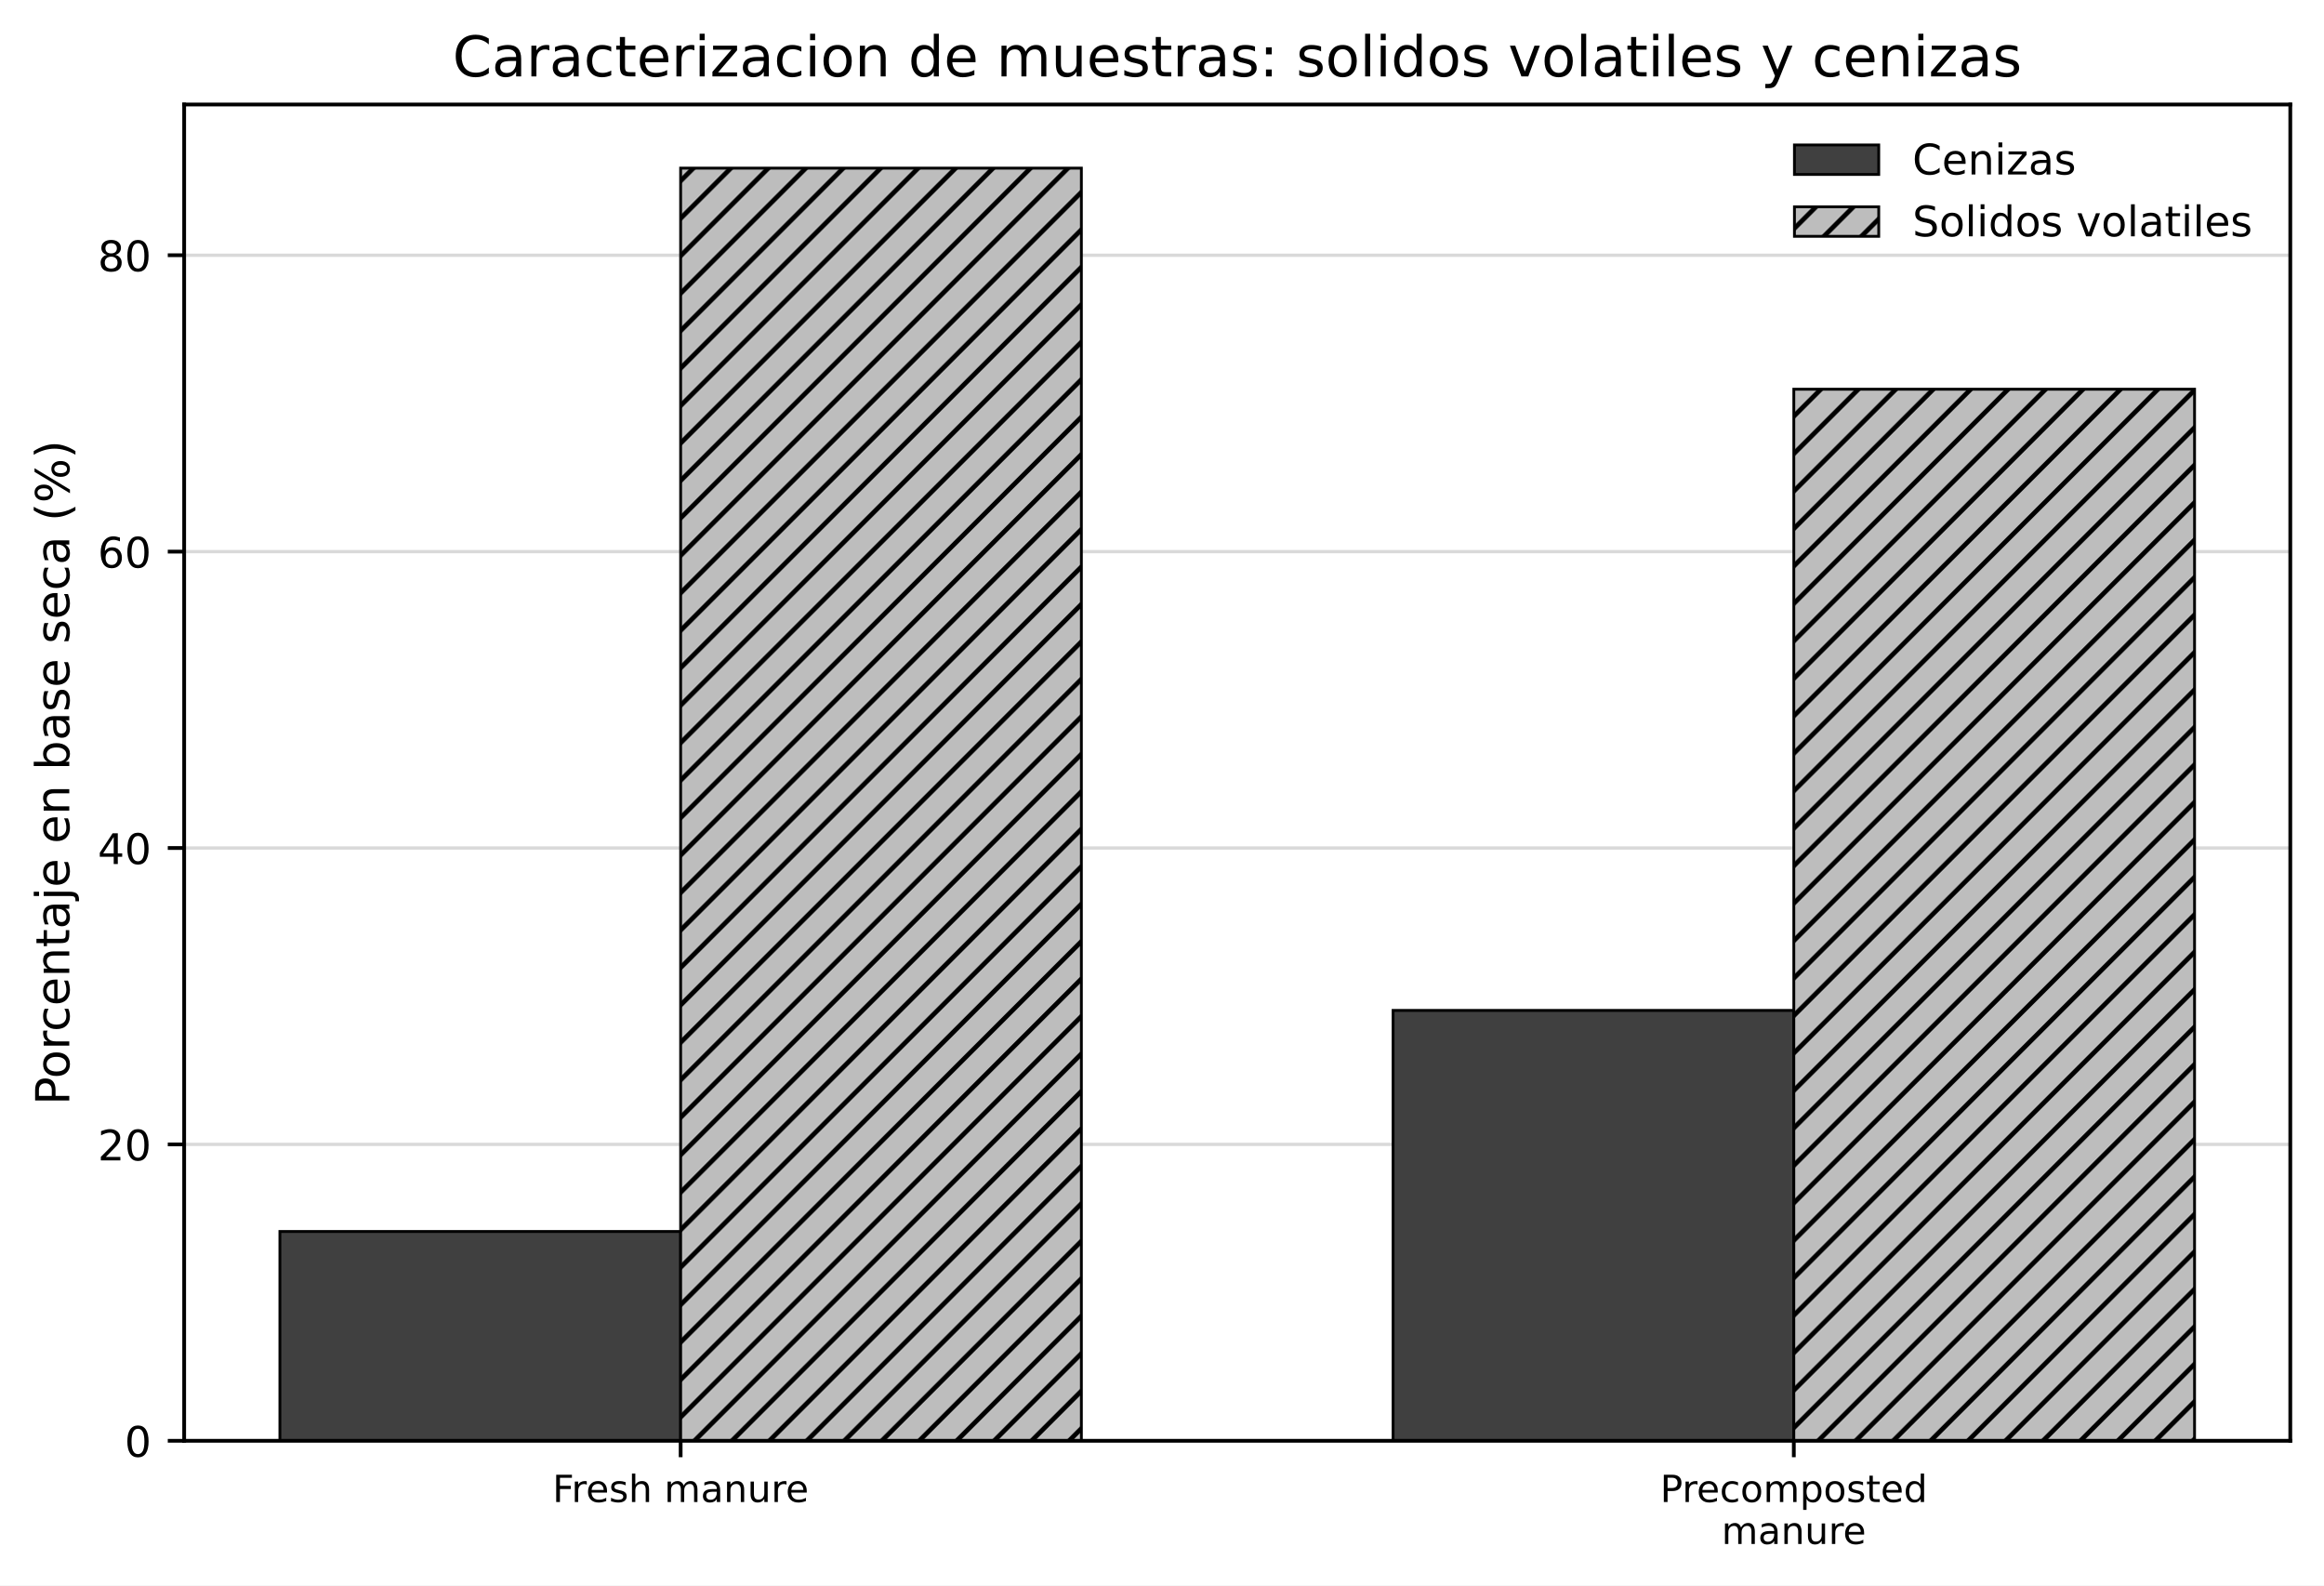
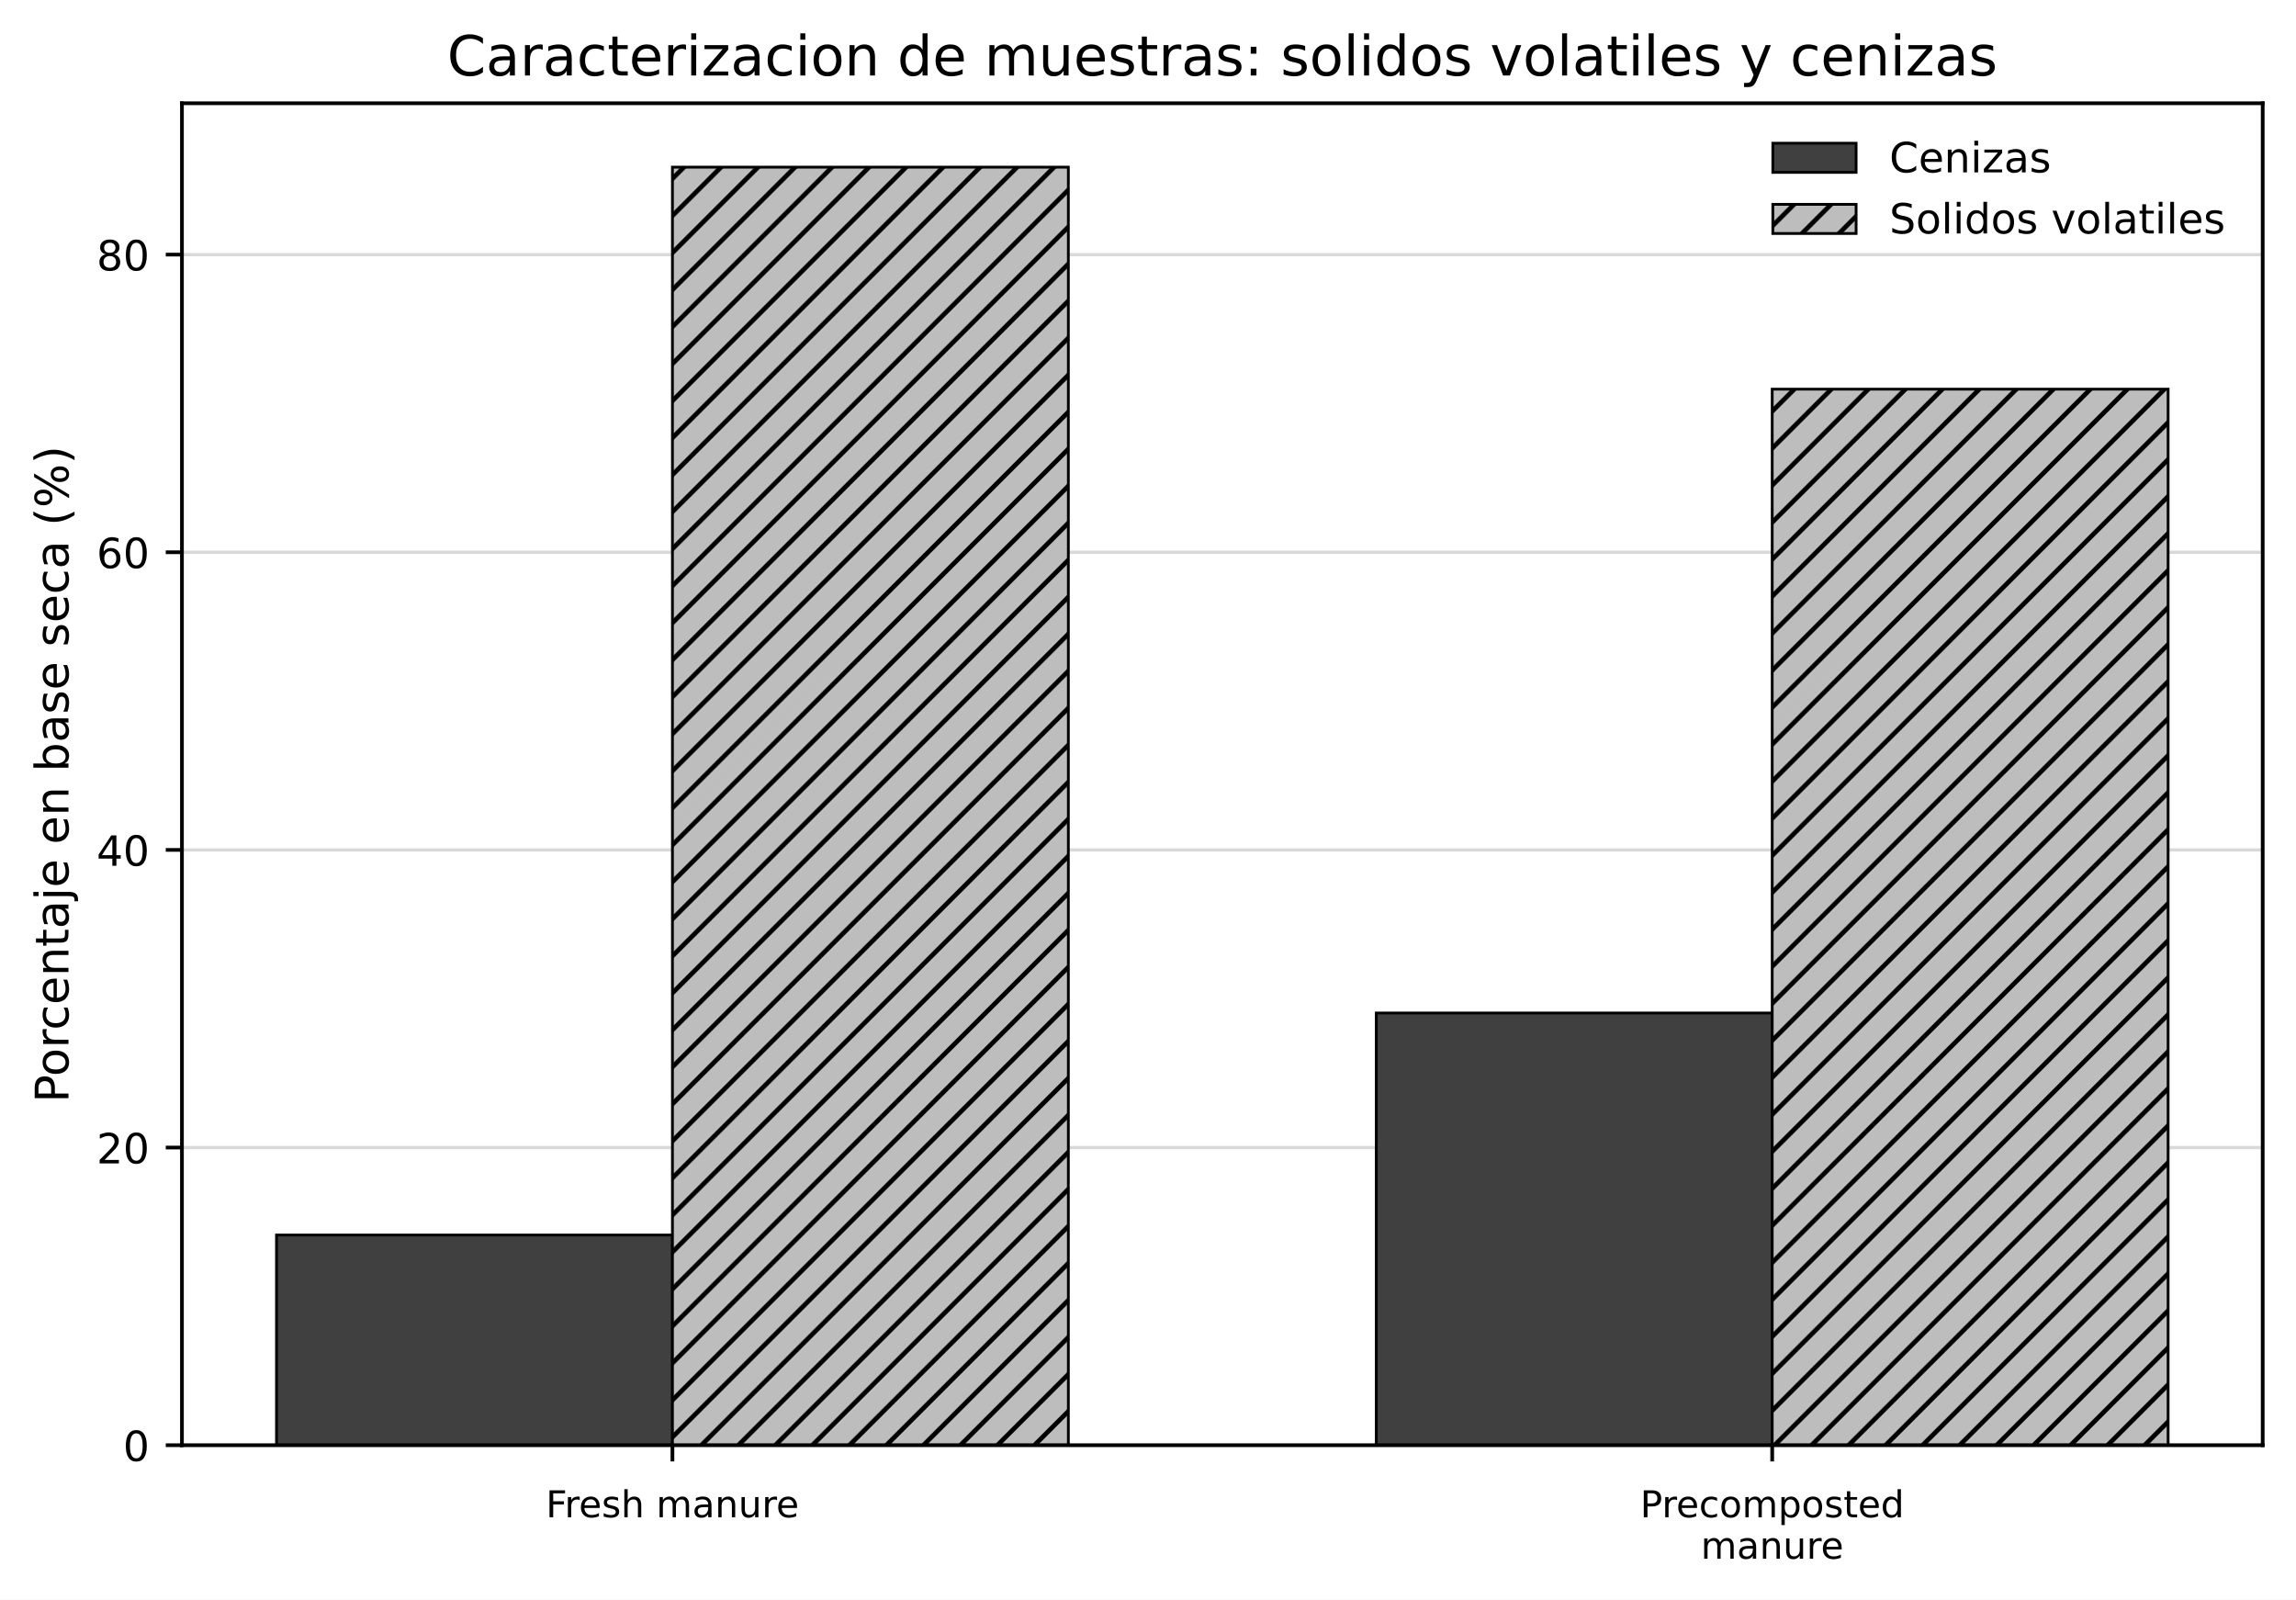
- <svg xmlns="http://www.w3.org/2000/svg" xmlns:xlink="http://www.w3.org/1999/xlink" width="496.331pt" height="338.587pt" viewBox="0 0 496.331 338.587" version="1.1">
+ <svg xmlns="http://www.w3.org/2000/svg" xmlns:xlink="http://www.w3.org/1999/xlink" width="496.331pt" height="345.787pt" viewBox="0 0 496.331 345.787" version="1.1">
  <defs>
    <style type="text/css">*{stroke-linejoin: round; stroke-linecap: butt}</style>
  </defs>
  <g id="figure_1">
    <g id="patch_1">
-       <path d="M 0 338.587  L 496.331 338.587  L 496.331 0  L 0 0  z " style="fill: #ffffff" />
+       <path d="M 0 345.787  L 496.331 345.787  L 496.331 0  L 0 0  z " style="fill: #ffffff" />
    </g>
    <g id="axes_1">
      <g id="patch_2">
-         <path d="M 39.331 307.686  L 489.131 307.686  L 489.131 22.318  L 39.331 22.318  z " style="fill: #ffffff" />
+         <path d="M 39.331 312.386  L 489.131 312.386  L 489.131 22.318  L 39.331 22.318  z " style="fill: #ffffff" />
      </g>
      <g id="matplotlib.axis_1">
        <g id="xtick_1">
          <g id="line2d_1">
            <defs>
-               <path id="mfd0c6f44c0" d="M 0 0  L 0 3.5  " style="stroke: #000000; stroke-width: 0.8" />
+               <path id="m528e755104" d="M 0 0  L 0 3.5  " style="stroke: #000000; stroke-width: 0.8" />
            </defs>
            <g>
-               <use xlink:href="#mfd0c6f44c0" x="145.362" y="307.686" style="stroke: #000000; stroke-width: 0.8" />
+               <use xlink:href="#m528e755104" x="145.362" y="312.386" style="stroke: #000000; stroke-width: 0.8" />
            </g>
          </g>
          <g id="text_1">
-             <text style="font-size: 8px; font-family: 'DejaVu Sans'; text-anchor: middle" x="145.362" y="320.765" transform="rotate(-0 145.3617 320.7649)">Fresh manure</text>
+             <text style="font-size: 8px; font-family: 'DejaVu Sans'; text-anchor: middle" x="145.362" y="327.965" transform="rotate(-0 145.3617 327.9649)">Fresh manure</text>
          </g>
        </g>
        <g id="xtick_2">
          <g id="line2d_2">
            <g>
-               <use xlink:href="#mfd0c6f44c0" x="383.1" y="307.686" style="stroke: #000000; stroke-width: 0.8" />
+               <use xlink:href="#m528e755104" x="383.1" y="312.386" style="stroke: #000000; stroke-width: 0.8" />
            </g>
          </g>
          <g id="text_2">
-             <text style="font-size: 8px; font-family: 'DejaVu Sans'" transform="translate(354.5595 320.7649)">Precomposted</text>
-             <text style="font-size: 8px; font-family: 'DejaVu Sans'" transform="translate(367.6664 329.7231)">manure</text>
+             <text style="font-size: 8px; font-family: 'DejaVu Sans'" transform="translate(354.5595 327.9649)">Precomposted</text>
+             <text style="font-size: 8px; font-family: 'DejaVu Sans'" transform="translate(367.6664 336.9231)">manure</text>
          </g>
        </g>
      </g>
      <g id="matplotlib.axis_2">
        <g id="ytick_1">
          <g id="line2d_3">
-             <path d="M 39.331 307.686  L 489.131 307.686  " clip-path="url(#p6fd8c43c1c)" style="fill: none; stroke: #d9d9d9; stroke-width: 0.7; stroke-linecap: square" />
+             <path d="M 39.331 312.386  L 489.131 312.386  " clip-path="url(#pdfc8e7b753)" style="fill: none; stroke: #d9d9d9; stroke-width: 0.7; stroke-linecap: square" />
          </g>
          <g id="line2d_4">
            <defs>
-               <path id="mdd7c292d10" d="M 0 0  L -3.5 0  " style="stroke: #000000; stroke-width: 0.8" />
+               <path id="m5f6c594308" d="M 0 0  L -3.5 0  " style="stroke: #000000; stroke-width: 0.8" />
            </defs>
            <g>
-               <use xlink:href="#mdd7c292d10" x="39.331" y="307.686" style="stroke: #000000; stroke-width: 0.8" />
+               <use xlink:href="#m5f6c594308" x="39.331" y="312.386" style="stroke: #000000; stroke-width: 0.8" />
            </g>
          </g>
          <g id="text_3">
-             <text style="font-size: 9px; font-family: 'DejaVu Sans'; text-anchor: end" x="32.331" y="311.105" transform="rotate(-0 32.33062 311.1054)">0</text>
+             <text style="font-size: 9px; font-family: 'DejaVu Sans'; text-anchor: end" x="32.331" y="315.805" transform="rotate(-0 32.33062 315.8054)">0</text>
          </g>
        </g>
        <g id="ytick_2">
          <g id="line2d_5">
-             <path d="M 39.331 244.391  L 489.131 244.391  " clip-path="url(#p6fd8c43c1c)" style="fill: none; stroke: #d9d9d9; stroke-width: 0.7; stroke-linecap: square" />
+             <path d="M 39.331 248.049  L 489.131 248.049  " clip-path="url(#pdfc8e7b753)" style="fill: none; stroke: #d9d9d9; stroke-width: 0.7; stroke-linecap: square" />
          </g>
          <g id="line2d_6">
            <g>
-               <use xlink:href="#mdd7c292d10" x="39.331" y="244.391" style="stroke: #000000; stroke-width: 0.8" />
+               <use xlink:href="#m5f6c594308" x="39.331" y="248.049" style="stroke: #000000; stroke-width: 0.8" />
            </g>
          </g>
          <g id="text_4">
-             <text style="font-size: 9px; font-family: 'DejaVu Sans'; text-anchor: end" x="32.331" y="247.81" transform="rotate(-0 32.33062 247.8105)">20</text>
+             <text style="font-size: 9px; font-family: 'DejaVu Sans'; text-anchor: end" x="32.331" y="251.468" transform="rotate(-0 32.33062 251.468)">20</text>
          </g>
        </g>
        <g id="ytick_3">
          <g id="line2d_7">
-             <path d="M 39.331 181.096  L 489.131 181.096  " clip-path="url(#p6fd8c43c1c)" style="fill: none; stroke: #d9d9d9; stroke-width: 0.7; stroke-linecap: square" />
+             <path d="M 39.331 183.711  L 489.131 183.711  " clip-path="url(#pdfc8e7b753)" style="fill: none; stroke: #d9d9d9; stroke-width: 0.7; stroke-linecap: square" />
          </g>
          <g id="line2d_8">
            <g>
-               <use xlink:href="#mdd7c292d10" x="39.331" y="181.096" style="stroke: #000000; stroke-width: 0.8" />
+               <use xlink:href="#m5f6c594308" x="39.331" y="183.711" style="stroke: #000000; stroke-width: 0.8" />
            </g>
          </g>
          <g id="text_5">
-             <text style="font-size: 9px; font-family: 'DejaVu Sans'; text-anchor: end" x="32.331" y="184.515" transform="rotate(-0 32.33062 184.5155)">40</text>
+             <text style="font-size: 9px; font-family: 'DejaVu Sans'; text-anchor: end" x="32.331" y="187.131" transform="rotate(-0 32.33062 187.1306)">40</text>
          </g>
        </g>
        <g id="ytick_4">
          <g id="line2d_9">
-             <path d="M 39.331 117.801  L 489.131 117.801  " clip-path="url(#p6fd8c43c1c)" style="fill: none; stroke: #d9d9d9; stroke-width: 0.7; stroke-linecap: square" />
+             <path d="M 39.331 119.374  L 489.131 119.374  " clip-path="url(#pdfc8e7b753)" style="fill: none; stroke: #d9d9d9; stroke-width: 0.7; stroke-linecap: square" />
          </g>
          <g id="line2d_10">
            <g>
-               <use xlink:href="#mdd7c292d10" x="39.331" y="117.801" style="stroke: #000000; stroke-width: 0.8" />
+               <use xlink:href="#m5f6c594308" x="39.331" y="119.374" style="stroke: #000000; stroke-width: 0.8" />
            </g>
          </g>
          <g id="text_6">
-             <text style="font-size: 9px; font-family: 'DejaVu Sans'; text-anchor: end" x="32.331" y="121.221" transform="rotate(-0 32.33062 121.2205)">60</text>
+             <text style="font-size: 9px; font-family: 'DejaVu Sans'; text-anchor: end" x="32.331" y="122.793" transform="rotate(-0 32.33062 122.7931)">60</text>
          </g>
        </g>
        <g id="ytick_5">
          <g id="line2d_11">
-             <path d="M 39.331 54.506  L 489.131 54.506  " clip-path="url(#p6fd8c43c1c)" style="fill: none; stroke: #d9d9d9; stroke-width: 0.7; stroke-linecap: square" />
+             <path d="M 39.331 55.036  L 489.131 55.036  " clip-path="url(#pdfc8e7b753)" style="fill: none; stroke: #d9d9d9; stroke-width: 0.7; stroke-linecap: square" />
          </g>
          <g id="line2d_12">
            <g>
-               <use xlink:href="#mdd7c292d10" x="39.331" y="54.506" style="stroke: #000000; stroke-width: 0.8" />
+               <use xlink:href="#m5f6c594308" x="39.331" y="55.036" style="stroke: #000000; stroke-width: 0.8" />
            </g>
          </g>
          <g id="text_7">
-             <text style="font-size: 9px; font-family: 'DejaVu Sans'; text-anchor: end" x="32.331" y="57.926" transform="rotate(-0 32.33062 57.92557)">80</text>
+             <text style="font-size: 9px; font-family: 'DejaVu Sans'; text-anchor: end" x="32.331" y="58.456" transform="rotate(-0 32.33062 58.45571)">80</text>
          </g>
        </g>
        <g id="text_8">
-           <text style="font-size: 10px; font-family: 'DejaVu Sans'; text-anchor: middle" x="14.798" y="165.002" transform="rotate(-90 14.79844 165.0021)">Porcentaje en base seca (%)</text>
+           <text style="font-size: 10px; font-family: 'DejaVu Sans'; text-anchor: middle" x="14.798" y="167.352" transform="rotate(-90 14.79844 167.3521)">Porcentaje en base seca (%)</text>
        </g>
      </g>
      <g id="patch_3">
-         <path d="M 59.776 307.686  L 145.362 307.686  L 145.362 262.99  L 59.776 262.99  z " clip-path="url(#p6fd8c43c1c)" style="fill: #404040; stroke: #000000; stroke-width: 0.6; stroke-linejoin: miter" />
+         <path d="M 59.776 312.386  L 145.362 312.386  L 145.362 266.954  L 59.776 266.954  z " clip-path="url(#pdfc8e7b753)" style="fill: #404040; stroke: #000000; stroke-width: 0.6; stroke-linejoin: miter" />
      </g>
      <g id="patch_4">
-         <path d="M 297.514 307.686  L 383.1 307.686  L 383.1 215.778  L 297.514 215.778  z " clip-path="url(#p6fd8c43c1c)" style="fill: #404040; stroke: #000000; stroke-width: 0.6; stroke-linejoin: miter" />
+         <path d="M 297.514 312.386  L 383.1 312.386  L 383.1 218.964  L 297.514 218.964  z " clip-path="url(#pdfc8e7b753)" style="fill: #404040; stroke: #000000; stroke-width: 0.6; stroke-linejoin: miter" />
      </g>
      <g id="patch_5">
-         <path d="M 145.362 307.686  L 230.947 307.686  L 230.947 35.907  L 145.362 35.907  z " clip-path="url(#p6fd8c43c1c)" style="fill: url(#h754b7c1b89); stroke: #000000; stroke-width: 0.6; stroke-linejoin: miter" />
+         <path d="M 145.362 312.386  L 230.947 312.386  L 230.947 36.131  L 145.362 36.131  z " clip-path="url(#pdfc8e7b753)" style="fill: url(#hb5d4234033); stroke: #000000; stroke-width: 0.6; stroke-linejoin: miter" />
      </g>
      <g id="patch_6">
-         <path d="M 383.1 307.686  L 468.685 307.686  L 468.685 83.12  L 383.1 83.12  z " clip-path="url(#p6fd8c43c1c)" style="fill: url(#h754b7c1b89); stroke: #000000; stroke-width: 0.6; stroke-linejoin: miter" />
+         <path d="M 383.1 312.386  L 468.685 312.386  L 468.685 84.121  L 383.1 84.121  z " clip-path="url(#pdfc8e7b753)" style="fill: url(#hb5d4234033); stroke: #000000; stroke-width: 0.6; stroke-linejoin: miter" />
      </g>
      <g id="patch_7">
-         <path d="M 39.331 307.686  L 39.331 22.318  " style="fill: none; stroke: #000000; stroke-width: 0.8; stroke-linejoin: miter; stroke-linecap: square" />
+         <path d="M 39.331 312.386  L 39.331 22.318  " style="fill: none; stroke: #000000; stroke-width: 0.8; stroke-linejoin: miter; stroke-linecap: square" />
      </g>
      <g id="patch_8">
-         <path d="M 489.131 307.686  L 489.131 22.318  " style="fill: none; stroke: #000000; stroke-width: 0.8; stroke-linejoin: miter; stroke-linecap: square" />
+         <path d="M 489.131 312.386  L 489.131 22.318  " style="fill: none; stroke: #000000; stroke-width: 0.8; stroke-linejoin: miter; stroke-linecap: square" />
      </g>
      <g id="patch_9">
-         <path d="M 39.331 307.686  L 489.131 307.686  " style="fill: none; stroke: #000000; stroke-width: 0.8; stroke-linejoin: miter; stroke-linecap: square" />
+         <path d="M 39.331 312.386  L 489.131 312.386  " style="fill: none; stroke: #000000; stroke-width: 0.8; stroke-linejoin: miter; stroke-linecap: square" />
      </g>
      <g id="patch_10">
        <path d="M 39.331 22.318  L 489.131 22.318  " style="fill: none; stroke: #000000; stroke-width: 0.8; stroke-linejoin: miter; stroke-linecap: square" />
      </g>
      <g id="text_9">
        <text style="font-size: 12px; font-family: 'DejaVu Sans'; text-anchor: middle" x="264.231" y="16.318" transform="rotate(-0 264.2306 16.31812)">Caracterizacion de muestras: solidos volatiles y cenizas</text>
      </g>
      <g id="legend_1">
        <g id="patch_11">
          <path d="M 383.236 37.257  L 401.236 37.257  L 401.236 30.957  L 383.236 30.957  z " style="fill: #404040; stroke: #000000; stroke-width: 0.6; stroke-linejoin: miter" />
        </g>
        <g id="text_10">
          <text style="font-size: 9px; font-family: 'DejaVu Sans'; text-anchor: start" x="408.436" y="37.257" transform="rotate(-0 408.4358 37.25672)">Cenizas</text>
        </g>
        <g id="patch_12">
-           <path d="M 383.236 50.467  L 401.236 50.467  L 401.236 44.167  L 383.236 44.167  z " style="fill: url(#h754b7c1b89); stroke: #000000; stroke-width: 0.6; stroke-linejoin: miter" />
+           <path d="M 383.236 50.467  L 401.236 50.467  L 401.236 44.167  L 383.236 44.167  z " style="fill: url(#hb5d4234033); stroke: #000000; stroke-width: 0.6; stroke-linejoin: miter" />
        </g>
        <g id="text_11">
          <text style="font-size: 9px; font-family: 'DejaVu Sans'; text-anchor: start" x="408.436" y="50.467" transform="rotate(-0 408.4358 50.46703)">Solidos volatiles</text>
        </g>
      </g>
    </g>
  </g>
  <defs>
-     <clipPath id="p6fd8c43c1c">
-       <rect x="39.331" y="22.318" width="449.8" height="285.368" />
+     <clipPath id="pdfc8e7b753">
+       <rect x="39.331" y="22.318" width="449.8" height="290.068" />
    </clipPath>
  </defs>
  <defs>
-     <pattern id="h754b7c1b89" patternUnits="userSpaceOnUse" x="0" y="0" width="72" height="72">
+     <pattern id="hb5d4234033" patternUnits="userSpaceOnUse" x="0" y="0" width="72" height="72">
      <rect x="0" y="0" width="73" height="73" fill="#bdbdbd" />
      <path d="M -36 36  L 36 -36  M -32 40  L 40 -32  M -28 44  L 44 -28  M -24 48  L 48 -24  M -20 52  L 52 -20  M -16 56  L 56 -16  M -12 60  L 60 -12  M -8 64  L 64 -8  M -4 68  L 68 -4  M 0 72  L 72 0  M 4 76  L 76 4  M 8 80  L 80 8  M 12 84  L 84 12  M 16 88  L 88 16  M 20 92  L 92 20  M 24 96  L 96 24  M 28 100  L 100 28  M 32 104  L 104 32  M 36 108  L 108 36  " style="fill: #000000; stroke: #000000; stroke-width: 1.0; stroke-linecap: butt; stroke-linejoin: miter" />
    </pattern>
  </defs>
</svg>
